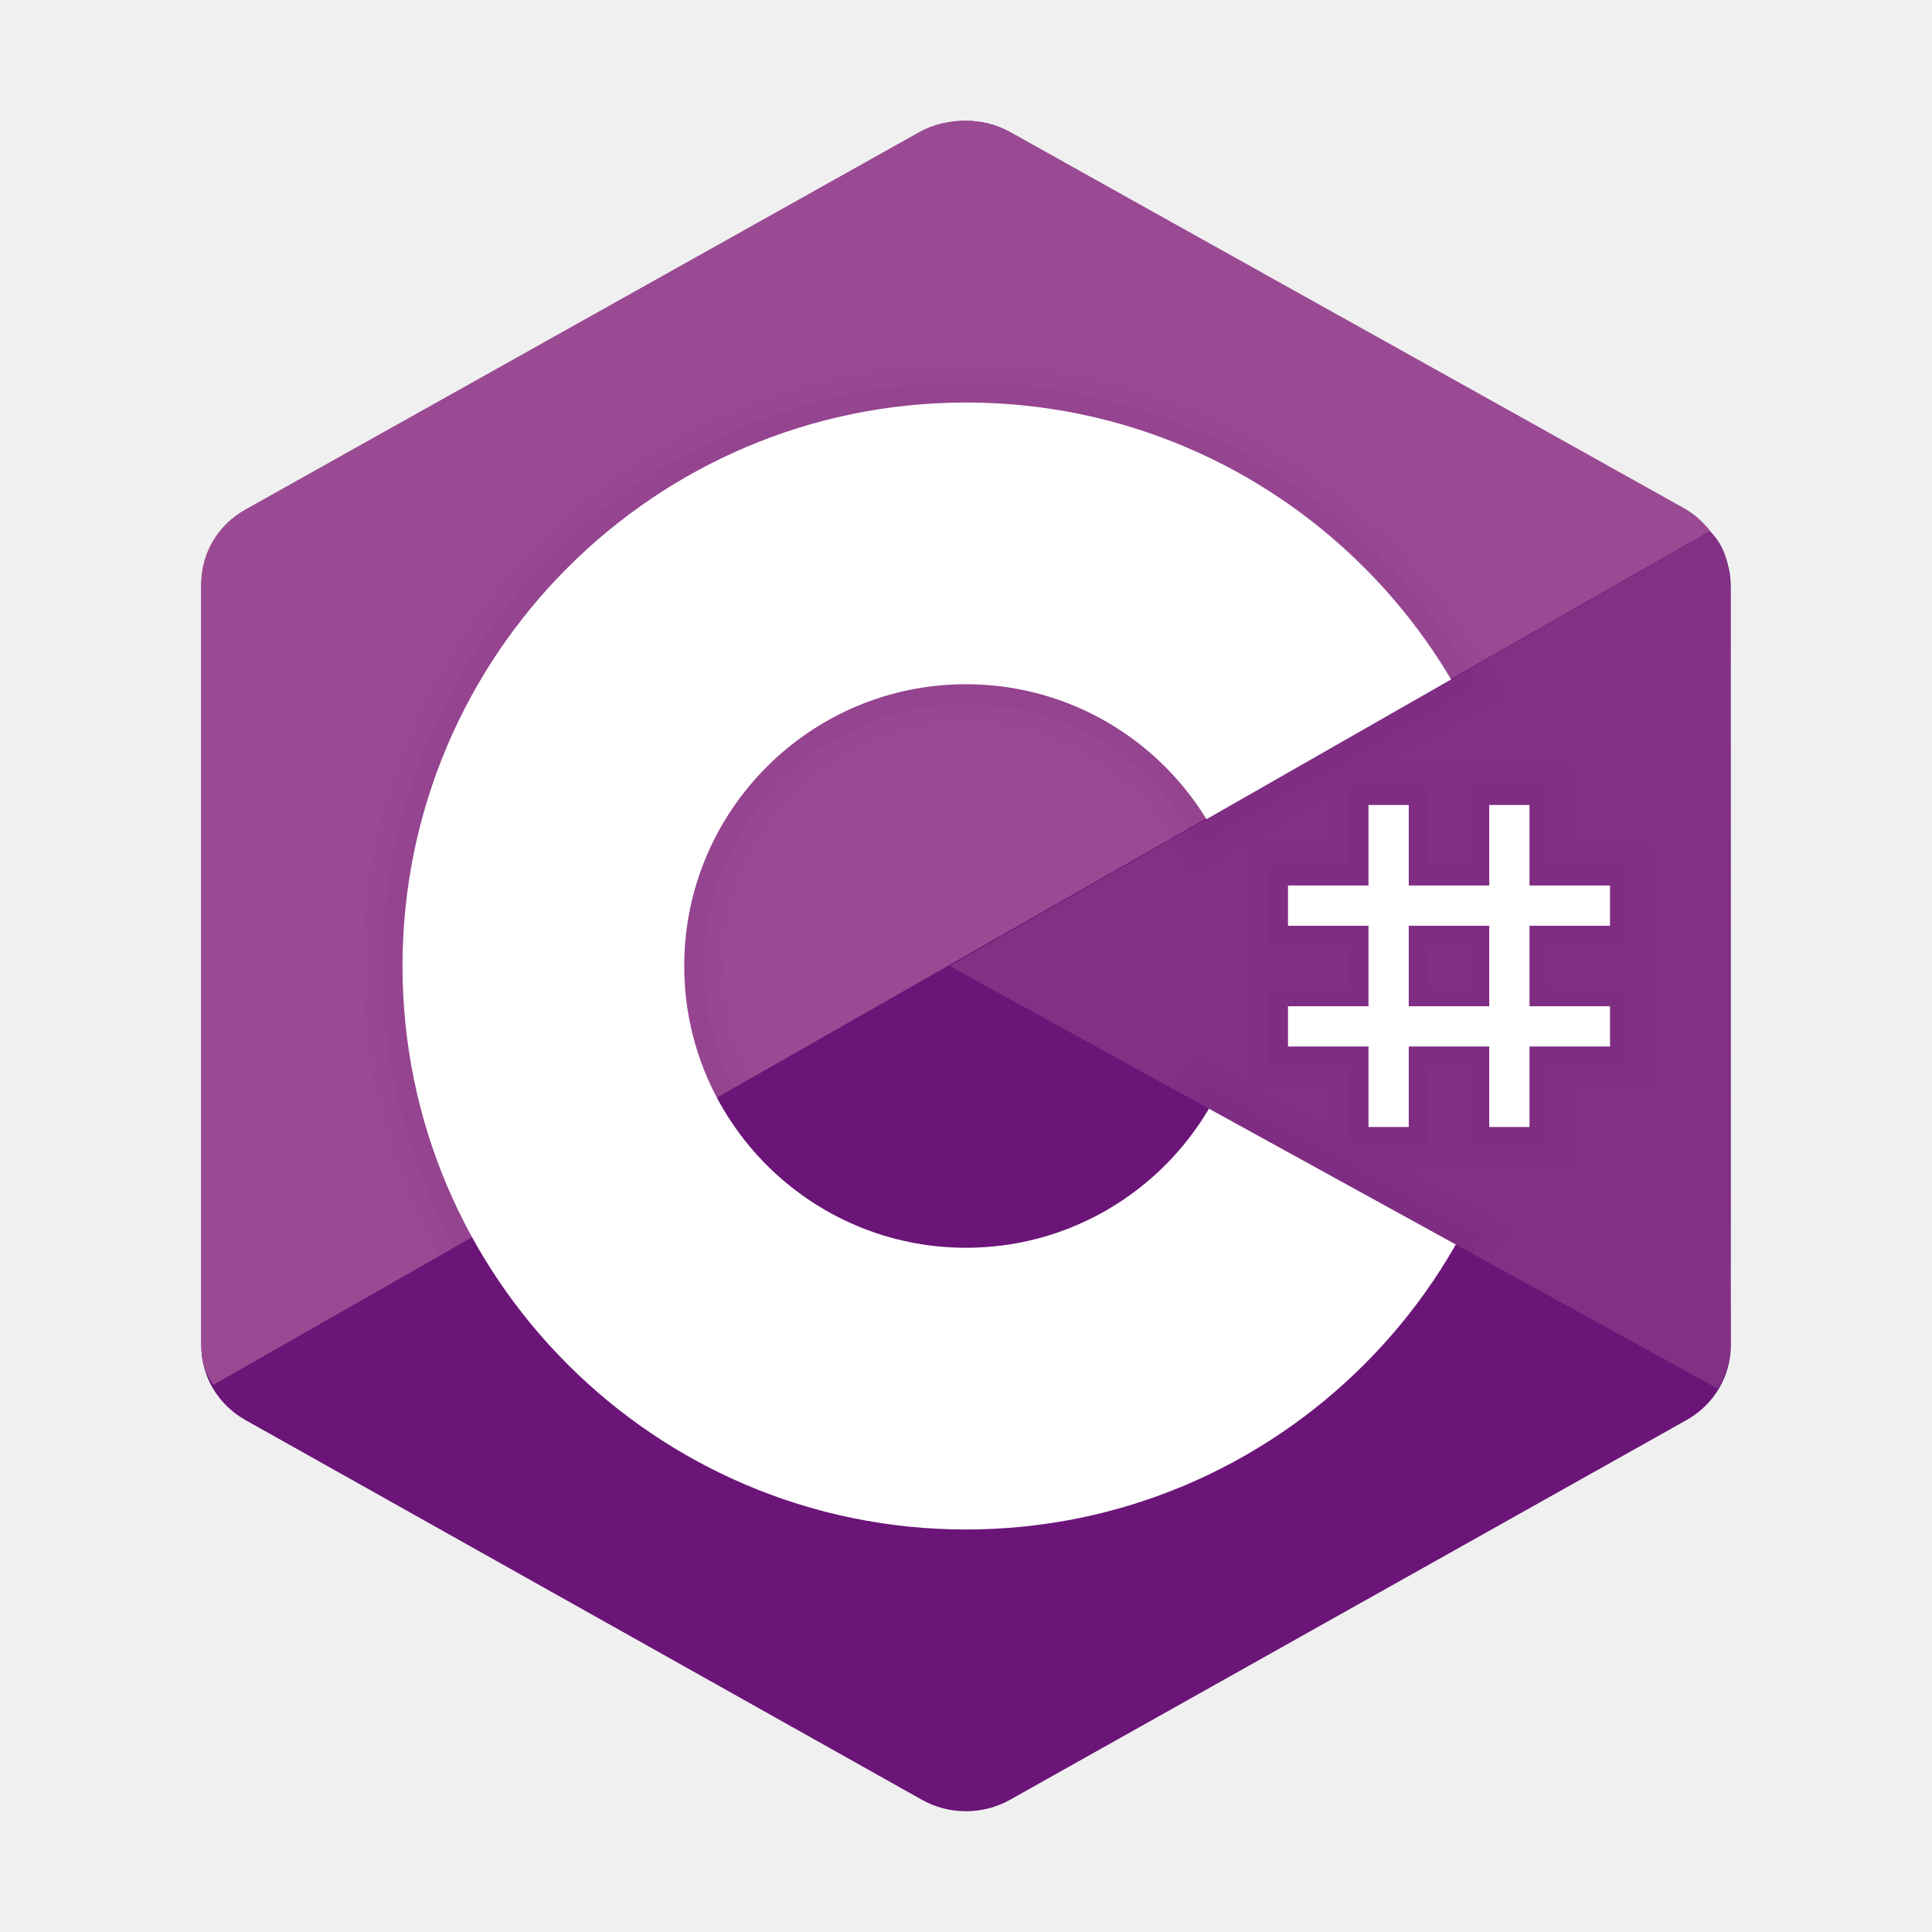
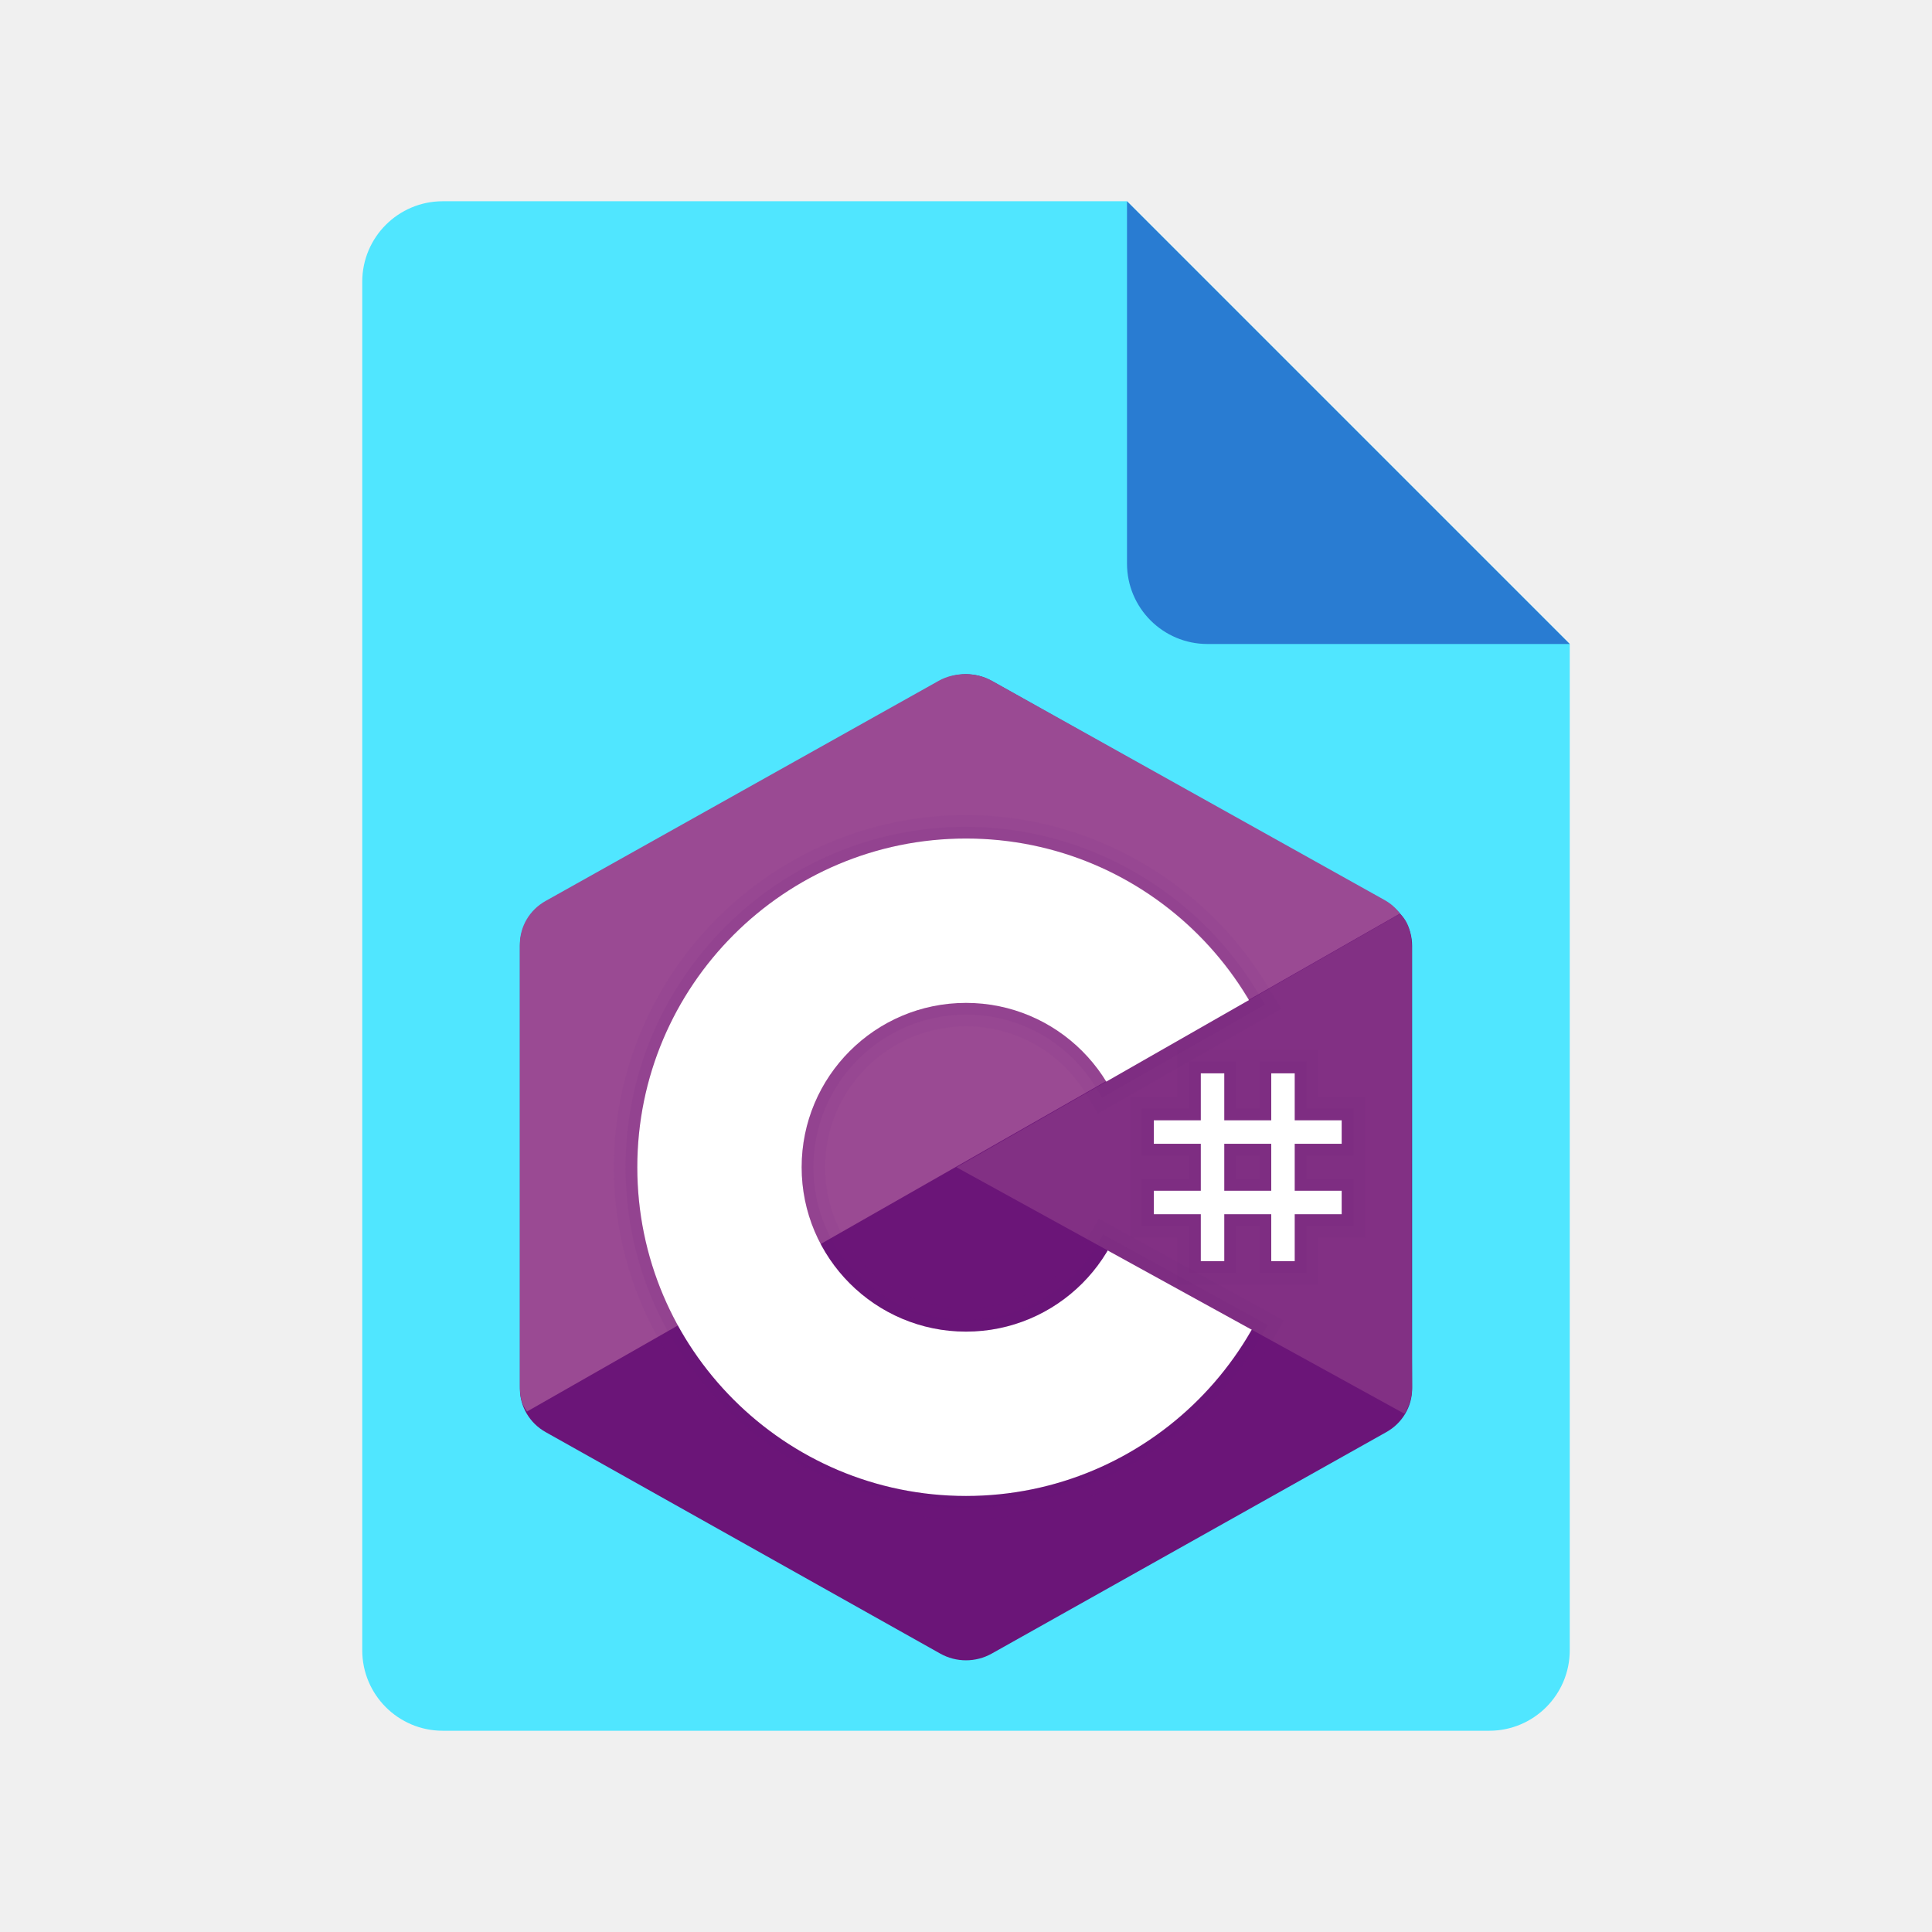
<svg xmlns="http://www.w3.org/2000/svg" xmlns:xlink="http://www.w3.org/1999/xlink" width="48px" height="48px" viewBox="0 0 48 48" version="1.1">
  <defs>
+     <linearGradient gradientUnits="userSpaceOnUse" x1="0.529" y1="10.472" x2="5.6" y2="5.4" id="gradient_1">
+       <stop offset="0%" stop-color="#3079D6" />
+       <stop offset="100%" stop-color="#297CD2" />
+     </linearGradient>
    <path d="M0 0L48 0L48 48L0 48L0 0Z" id="path_1" />
+     <path d="M0 0L28 0L28 28L0 28L0 0L0 0Z" id="path_2" />
    <clipPath id="mask_1">
      <use xlink:href="#path_1" />
    </clipPath>
+     <clipPath id="mask_2">
+       <use xlink:href="#path_2" />
+     </clipPath>
  </defs>
-   <g id="C-Sharp-Logo-Icon">
+   <g id="File-Icon-3">
    <path d="M0 0L48 0L48 48L0 48L0 0Z" id="Background" fill="#FFFFFF" fill-opacity="0" fill-rule="evenodd" stroke="none" />
    <g clip-path="url(#mask_1)">
-       <path d="M22.903 3.286C23.582 2.905 24.418 2.905 25.096 3.286C28.451 5.169 38.547 10.837 41.903 12.72C42.582 13.1 43 13.804 43 14.566C43 18.332 43 29.667 43 33.433C43 34.195 42.582 34.899 41.903 35.28C38.548 37.163 28.452 42.831 25.096 44.714C24.417 45.095 23.581 45.095 22.903 44.714C19.548 42.831 9.452 37.163 6.096 35.28C5.418 34.899 5 34.196 5 33.434C5 29.668 5 18.333 5 14.567C5 13.805 5.418 13.101 6.097 12.72C9.451 10.837 19.549 5.169 22.903 3.286L22.903 3.286Z" id="Shape" fill="#6B1578" fill-rule="evenodd" stroke="none" />
-       <path d="M5.304 34.404C5.038 34.048 5 33.71 5 33.255C5 29.511 5 18.241 5 14.496C5 13.738 5.417 13.038 6.094 12.66C9.437 10.788 19.499 5.153 22.842 3.28C23.519 2.901 24.436 2.909 25.113 3.288C28.456 5.16 38.484 10.747 41.827 12.619C42.097 12.771 42.303 12.954 42.487 13.195L5.304 34.404L5.304 34.404Z" id="Shape" fill="#9A4A93" fill-rule="evenodd" stroke="none" />
-       <path d="M24 10C31.727 10 38 16.273 38 24C38 31.727 31.727 38 24 38C16.273 38 10 31.727 10 24C10 16.273 16.273 10 24 10L24 10ZM24 17C27.863 17 31 20.136 31 24C31 27.863 27.863 31 24 31C20.137 31 17 27.863 17 24C17 20.136 20.136 17 24 17L24 17Z" id="Shape" fill="#FFFFFF" fill-rule="evenodd" stroke="none" />
-       <path d="M42.485 13.205C43.001 13.688 42.991 14.416 42.991 14.989C42.991 18.784 42.959 29.578 43 33.373C43.004 33.769 42.873 34.186 42.677 34.5L23.593 24L42.485 13.205L42.485 13.205Z" id="Shape" fill="#823084" fill-rule="evenodd" stroke="none" />
-       <path d="M38 20L38 22L40 22L40 23L38 23L38 25L40 25L40 26L38 26L38 28L37 28L37 26L35 26L35 28L34 28L34 26L32 26L32 25L34 25L34 23L32 23L32 22L34 22L34 20L35 20L35 22L37 22L37 20L38 20M35 25L37 25L37 23L35 23L35 25M39 19L38 19L37 19L36 19L35 19L34 19L33 19L33 20L33 21L32 21L31 21L31 22L31 23L31 24L31 25L31 26L31 27L32 27L33 27L33 28L33 29L34 29L35 29L36 29L36 28L36 27L36 28L36 29L37 29L38 29L39 29L39 28L39 27L40 27L41 27L41 26L41 25L41 24L40 24L39 24L40 24L41 24L41 23L41 22L41 21L40 21L39 21L39 20L39 19L39 19L39 19Z" id="Shape" fill="#6B1578" fill-opacity="0.05" fill-rule="evenodd" stroke="none" />
-       <path d="M38 20L38 22L40 22L40 23L38 23L38 25L40 25L40 26L38 26L38 28L37 28L37 26L35 26L35 28L34 28L34 26L32 26L32 25L34 25L34 23L32 23L32 22L34 22L34 20L35 20L35 22L37 22L37 20L38 20M35 25L37 25L37 23L35 23L35 25M38.5 19.5L38 19.5L37 19.5L36.5 19.5L36.5 20L36.5 21.5L35.5 21.5L35.5 20L35.5 19.5L35 19.5L34 19.5L33.5 19.5L33.5 20L33.5 21.5L32 21.5L31.5 21.5L31.5 22L31.5 23L31.5 23.5L32 23.5L33.5 23.5L33.5 24.5L32 24.5L31.5 24.5L31.5 25L31.5 26L31.5 26.5L32 26.5L33.5 26.5L33.5 28L33.5 28.5L34 28.5L35 28.5L35.5 28.5L35.5 28L35.5 26.5L36.5 26.5L36.5 28L36.5 28.5L37 28.5L38 28.5L38.5 28.5L38.5 28L38.5 26.5L40 26.5L40.5 26.5L40.5 26L40.5 25L40.5 24.5L40 24.5L38.5 24.5L38.5 23.5L40 23.5L40.5 23.5L40.5 23L40.5 22L40.5 21.5L40 21.5L38.5 21.5L38.5 20L38.5 19.5L38.5 19.5L38.5 19.5ZM35.5 23.5L36.5 23.5L36.5 24.5L35.5 24.5L35.5 23.5L35.5 23.5L35.5 23.5Z" id="Shape" fill="#6B1578" fill-opacity="0.07" fill-rule="evenodd" stroke="none" />
-       <path d="M40 23L40 22L38 22L38 20L37 20L37 22L35 22L35 20L34 20L34 22L32 22L32 23L34 23L34 25L32 25L32 26L34 26L34 28L35 28L35 26L37 26L37 28L38 28L38 26L40 26L40 25L38 25L38 23L40 23L40 23ZM37 25L35 25L35 23L37 23L37 25L37 25Z" id="Shape" fill="#FFFFFF" fill-rule="evenodd" stroke="none" />
-       <g id="Group" transform="translate(9 9)">
-         <path d="M15 1C20.128 1 24.602 3.771 27.041 7.887L20.968 11.357C19.737 9.347 17.527 8 15 8C11.136 8 8 11.136 8 15C8 18.863 11.137 22 15 22C17.57 22 19.812 20.608 21.029 18.541L27.161 21.915C24.75 26.142 20.21 29 15 29C7.273 29 1 22.727 1 15C1 7.273 7.273 1 15 1M15 0C6.729 0 0 6.729 0 15C0 23.271 6.729 30 15 30C20.367 30 25.36 27.092 28.03 22.41L28.533 21.528L27.643 21.038L21.511 17.664L20.66 17.196L20.167 18.033C19.09 19.863 17.11 21 15 21C11.692 21 9 18.308 9 15C9 11.692 11.692 9 15 9C17.099 9 19.011 10.076 20.115 11.879L20.622 12.707L21.464 12.226L27.537 8.756L28.419 8.252L27.901 7.378C25.205 2.827 20.262 0 15 0L15 0L15 0Z" id="Shape" fill="#6B1578" fill-opacity="0.05" fill-rule="evenodd" stroke="none" />
-         <path d="M15 1C20.128 1 24.602 3.771 27.041 7.887L20.968 11.357C19.737 9.347 17.527 8 15 8C11.136 8 8 11.136 8 15C8 18.863 11.137 22 15 22C17.57 22 19.812 20.608 21.029 18.541L27.161 21.915C24.75 26.142 20.21 29 15 29C7.273 29 1 22.727 1 15C1 7.273 7.273 1 15 1M15 0.5C7.005 0.5 0.5 7.005 0.5 15C0.5 22.995 7.005 29.5 15 29.5C20.188 29.5 25.014 26.688 27.595 22.163L27.847 21.722L27.402 21.477L21.27 18.103L20.845 17.869L20.599 18.287C19.431 20.269 17.286 21.5 15 21.5C11.416 21.5 8.5 18.584 8.5 15C8.5 11.416 11.416 8.5 15 8.5C17.275 8.5 19.346 9.666 20.542 11.618L20.795 12.032L21.216 11.791L27.289 8.321L27.73 8.069L27.471 7.632C24.864 3.233 20.086 0.5 15 0.5L15 0.5L15 0.5Z" id="Shape" fill="#6B1578" fill-opacity="0.07" fill-rule="evenodd" stroke="none" />
+       <path d="M39 16L39 41C39 42.105 38.105 43 37 43L11 43C9.895 43 9 42.105 9 41L9 7C9 5.895 9.895 5 11 5L28 5L39 16L39 16Z" id="Shape" fill="#50E6FF" fill-rule="evenodd" stroke="none" />
+       <path d="M28 5L28 14C28 15.105 28.895 16 30 16L39 16L28 5L28 5Z" id="Shape" fill="url(#gradient_1)" fill-rule="evenodd" stroke="none" />
+     </g>
+   </g>
+   <g id="svg-2" transform="translate(10 15)">
+     <g id="C-Sharp-Logo-Icon">
+       <path d="M0 0L28 0L28 28L0 28L0 0L0 0Z" id="Background" fill="#FFFFFF" fill-opacity="0" fill-rule="evenodd" stroke="none" />
+       <g id="Mask-Group">
+         <path d="M0 0L28 0L28 28L0 28L0 0L0 0Z" id="path_1" fill="none" stroke="none" />
+         <g clip-path="url(#mask_2)">
+           <g id="Group" transform="translate(2.916663 1.749831)">
+             <path d="M10.443 0.167C10.839 -0.055 11.327 -0.055 11.723 0.167C13.68 1.265 19.569 4.572 21.527 5.67C21.923 5.892 22.167 6.303 22.167 6.747C22.167 8.944 22.167 15.556 22.167 17.753C22.167 18.197 21.923 18.608 21.527 18.83C19.57 19.929 13.68 23.235 11.723 24.333C11.327 24.556 10.839 24.556 10.443 24.333C8.486 23.235 2.597 19.929 0.639 18.83C0.244 18.608 0 18.198 0 17.753C0 15.556 0 8.944 0 6.748C0 6.303 0.244 5.892 0.64 5.67C2.596 4.572 8.487 1.265 10.443 0.167L10.443 0.167L10.443 0.167Z" id="Shape" fill="#6B1578" fill-rule="evenodd" stroke="none" />
+             <path d="M0.177 18.319C0.022 18.111 0 17.914 0 17.649C0 15.465 0 8.891 0 6.706C0 6.264 0.243 5.856 0.638 5.635C2.588 4.543 8.458 1.256 10.408 0.163C10.803 -0.058 11.338 -0.053 11.733 0.168C13.683 1.26 19.532 4.519 21.482 5.611C21.64 5.7 21.76 5.807 21.867 5.947L0.177 18.319L0.177 18.319L0.177 18.319Z" id="Shape#1" fill="#9A4A93" fill-rule="evenodd" stroke="none" />
+             <path d="M11.083 4.083C15.591 4.083 19.25 7.743 19.25 12.25C19.25 16.758 15.591 20.417 11.083 20.417C6.576 20.417 2.917 16.758 2.917 12.25C2.917 7.743 6.576 4.083 11.083 4.083L11.083 4.083L11.083 4.083ZM11.083 8.167C13.337 8.167 15.167 9.996 15.167 12.25C15.167 14.504 13.337 16.334 11.083 16.334C8.83 16.334 7 14.504 7 12.25C7 9.996 8.829 8.167 11.083 8.167L11.083 8.167L11.083 8.167Z" id="Shape#2" fill="#FFFFFF" fill-rule="evenodd" stroke="none" />
+             <path d="M21.866 5.953C22.167 6.235 22.161 6.66 22.161 6.994C22.161 9.207 22.143 15.504 22.167 17.718C22.169 17.949 22.093 18.192 21.978 18.375L10.846 12.25L21.866 5.953L21.866 5.953L21.866 5.953Z" id="Shape#3" fill="#823084" fill-rule="evenodd" stroke="none" />
+             <path d="M19.25 9.917L19.25 11.084L20.417 11.084L20.417 11.667L19.25 11.667L19.25 12.834L20.417 12.834L20.417 13.417L19.25 13.417L19.25 14.584L18.667 14.584L18.667 13.417L17.5 13.417L17.5 14.584L16.917 14.584L16.917 13.417L15.75 13.417L15.75 12.834L16.917 12.834L16.917 11.667L15.75 11.667L15.75 11.084L16.917 11.084L16.917 9.917L17.5 9.917L17.5 11.084L18.667 11.084L18.667 9.917L19.25 9.917M17.5 12.834L18.667 12.834L18.667 11.667L17.5 11.667L17.5 12.834M19.833 9.333L19.25 9.333L18.667 9.333L18.083 9.333L17.5 9.333L16.917 9.333L16.333 9.333L16.333 9.917L16.333 10.5L15.75 10.5L15.167 10.5L15.167 11.084L15.167 11.667L15.167 12.25L15.167 12.834L15.167 13.417L15.167 14L15.75 14L16.333 14L16.333 14.584L16.333 15.167L16.917 15.167L17.5 15.167L18.083 15.167L18.083 14.584L18.083 14L18.083 14.584L18.083 15.167L18.667 15.167L19.25 15.167L19.833 15.167L19.833 14.584L19.833 14L20.417 14L21 14L21 13.417L21 12.834L21 12.25L20.417 12.25L19.833 12.25L20.417 12.25L21 12.25L21 11.667L21 11.084L21 10.5L20.417 10.5L19.833 10.5L19.833 9.917L19.833 9.333L19.833 9.333L19.833 9.333L19.833 9.333Z" id="Shape#4" fill="#6B1578" fill-opacity="0.051" fill-rule="evenodd" stroke="none" />
+             <path d="M19.25 9.917L19.25 11.084L20.417 11.084L20.417 11.667L19.25 11.667L19.25 12.834L20.417 12.834L20.417 13.417L19.25 13.417L19.25 14.584L18.667 14.584L18.667 13.417L17.5 13.417L17.5 14.584L16.917 14.584L16.917 13.417L15.75 13.417L15.75 12.834L16.917 12.834L16.917 11.667L15.75 11.667L15.75 11.084L16.917 11.084L16.917 9.917L17.5 9.917L17.5 11.084L18.667 11.084L18.667 9.917L19.25 9.917M17.5 12.834L18.667 12.834L18.667 11.667L17.5 11.667L17.5 12.834M19.542 9.625L19.25 9.625L18.667 9.625L18.375 9.625L18.375 9.917L18.375 10.792L17.792 10.792L17.792 9.917L17.792 9.625L17.5 9.625L16.917 9.625L16.625 9.625L16.625 9.917L16.625 10.792L15.75 10.792L15.458 10.792L15.458 11.084L15.458 11.667L15.458 11.959L15.75 11.959L16.625 11.959L16.625 12.542L15.75 12.542L15.458 12.542L15.458 12.834L15.458 13.417L15.458 13.709L15.75 13.709L16.625 13.709L16.625 14.584L16.625 14.875L16.917 14.875L17.5 14.875L17.792 14.875L17.792 14.584L17.792 13.709L18.375 13.709L18.375 14.584L18.375 14.875L18.667 14.875L19.25 14.875L19.542 14.875L19.542 14.584L19.542 13.709L20.417 13.709L20.708 13.709L20.708 13.417L20.708 12.834L20.708 12.542L20.417 12.542L19.542 12.542L19.542 11.959L20.417 11.959L20.708 11.959L20.708 11.667L20.708 11.084L20.708 10.792L20.417 10.792L19.542 10.792L19.542 9.917L19.542 9.625L19.542 9.625L19.542 9.625L19.542 9.625ZM17.792 11.959L18.375 11.959L18.375 12.542L17.792 12.542L17.792 11.959L17.792 11.959L17.792 11.959L17.792 11.959Z" id="Shape#5" fill="#6B1578" fill-opacity="0.071" fill-rule="evenodd" stroke="none" />
+             <path d="M20.417 11.667L20.417 11.084L19.25 11.084L19.25 9.917L18.667 9.917L18.667 11.084L17.5 11.084L17.5 9.917L16.917 9.917L16.917 11.084L15.75 11.084L15.75 11.667L16.917 11.667L16.917 12.834L15.75 12.834L15.75 13.417L16.917 13.417L16.917 14.584L17.5 14.584L17.5 13.417L18.667 13.417L18.667 14.584L19.25 14.584L19.25 13.417L20.417 13.417L20.417 12.834L19.25 12.834L19.25 11.667L20.417 11.667L20.417 11.667L20.417 11.667ZM18.667 12.834L17.5 12.834L17.5 11.667L18.667 11.667L18.667 12.834L18.667 12.834L18.667 12.834Z" id="Shape#6" fill="#FFFFFF" fill-rule="evenodd" stroke="none" />
+             <g id="Group" transform="translate(2.333337 3.500169)">
+               <path d="M8.75 0.583C11.741 0.583 14.351 2.2 15.774 4.601L12.231 6.625C11.513 5.452 10.224 4.667 8.75 4.667C6.496 4.667 4.667 6.496 4.667 8.75C4.667 11.003 6.497 12.833 8.75 12.833C10.249 12.833 11.557 12.021 12.267 10.816L15.844 12.784C14.438 15.249 11.789 16.917 8.75 16.917C4.243 16.917 0.583 13.257 0.583 8.75C0.583 4.243 4.243 0.583 8.75 0.583M8.75 0C3.925 0 0 3.925 0 8.75C0 13.575 3.925 17.5 8.75 17.5C11.881 17.5 14.793 15.804 16.351 13.072L16.644 12.558L16.125 12.272L12.548 10.304L12.052 10.031L11.764 10.519C11.136 11.587 9.981 12.25 8.75 12.25C6.82 12.25 5.25 10.68 5.25 8.75C5.25 6.82 6.82 5.25 8.75 5.25C9.974 5.25 11.09 5.878 11.734 6.929L12.03 7.412L12.521 7.132L16.063 5.108L16.578 4.814L16.276 4.304C14.703 1.649 11.819 0 8.75 0L8.75 0L8.75 0L8.75 0Z" id="Shape#7" fill="#6B1578" fill-opacity="0.051" fill-rule="evenodd" stroke="none" />
+               <path d="M8.75 0.583C11.741 0.583 14.351 2.2 15.774 4.601L12.231 6.625C11.513 5.452 10.224 4.667 8.75 4.667C6.496 4.667 4.667 6.496 4.667 8.75C4.667 11.003 6.497 12.833 8.75 12.833C10.249 12.833 11.557 12.021 12.267 10.816L15.844 12.784C14.438 15.249 11.789 16.917 8.75 16.917C4.243 16.917 0.583 13.257 0.583 8.75C0.583 4.243 4.243 0.583 8.75 0.583M8.75 0.292C4.086 0.292 0.292 4.086 0.292 8.75C0.292 13.414 4.086 17.208 8.75 17.208C11.776 17.208 14.591 15.568 16.097 12.928L16.244 12.671L15.985 12.528L12.408 10.56L12.16 10.424L12.016 10.667C11.335 11.824 10.084 12.542 8.75 12.542C6.659 12.542 4.958 10.841 4.958 8.75C4.958 6.659 6.659 4.958 8.75 4.958C10.077 4.958 11.285 5.638 11.983 6.777L12.13 7.019L12.376 6.878L15.919 4.854L16.176 4.707L16.025 4.452C14.504 1.886 11.717 0.292 8.75 0.292L8.75 0.292L8.75 0.292L8.75 0.292Z" id="Shape#8" fill="#6B1578" fill-opacity="0.071" fill-rule="evenodd" stroke="none" />
+             </g>
+           </g>
+         </g>
      </g>
    </g>
  </g>
</svg>
